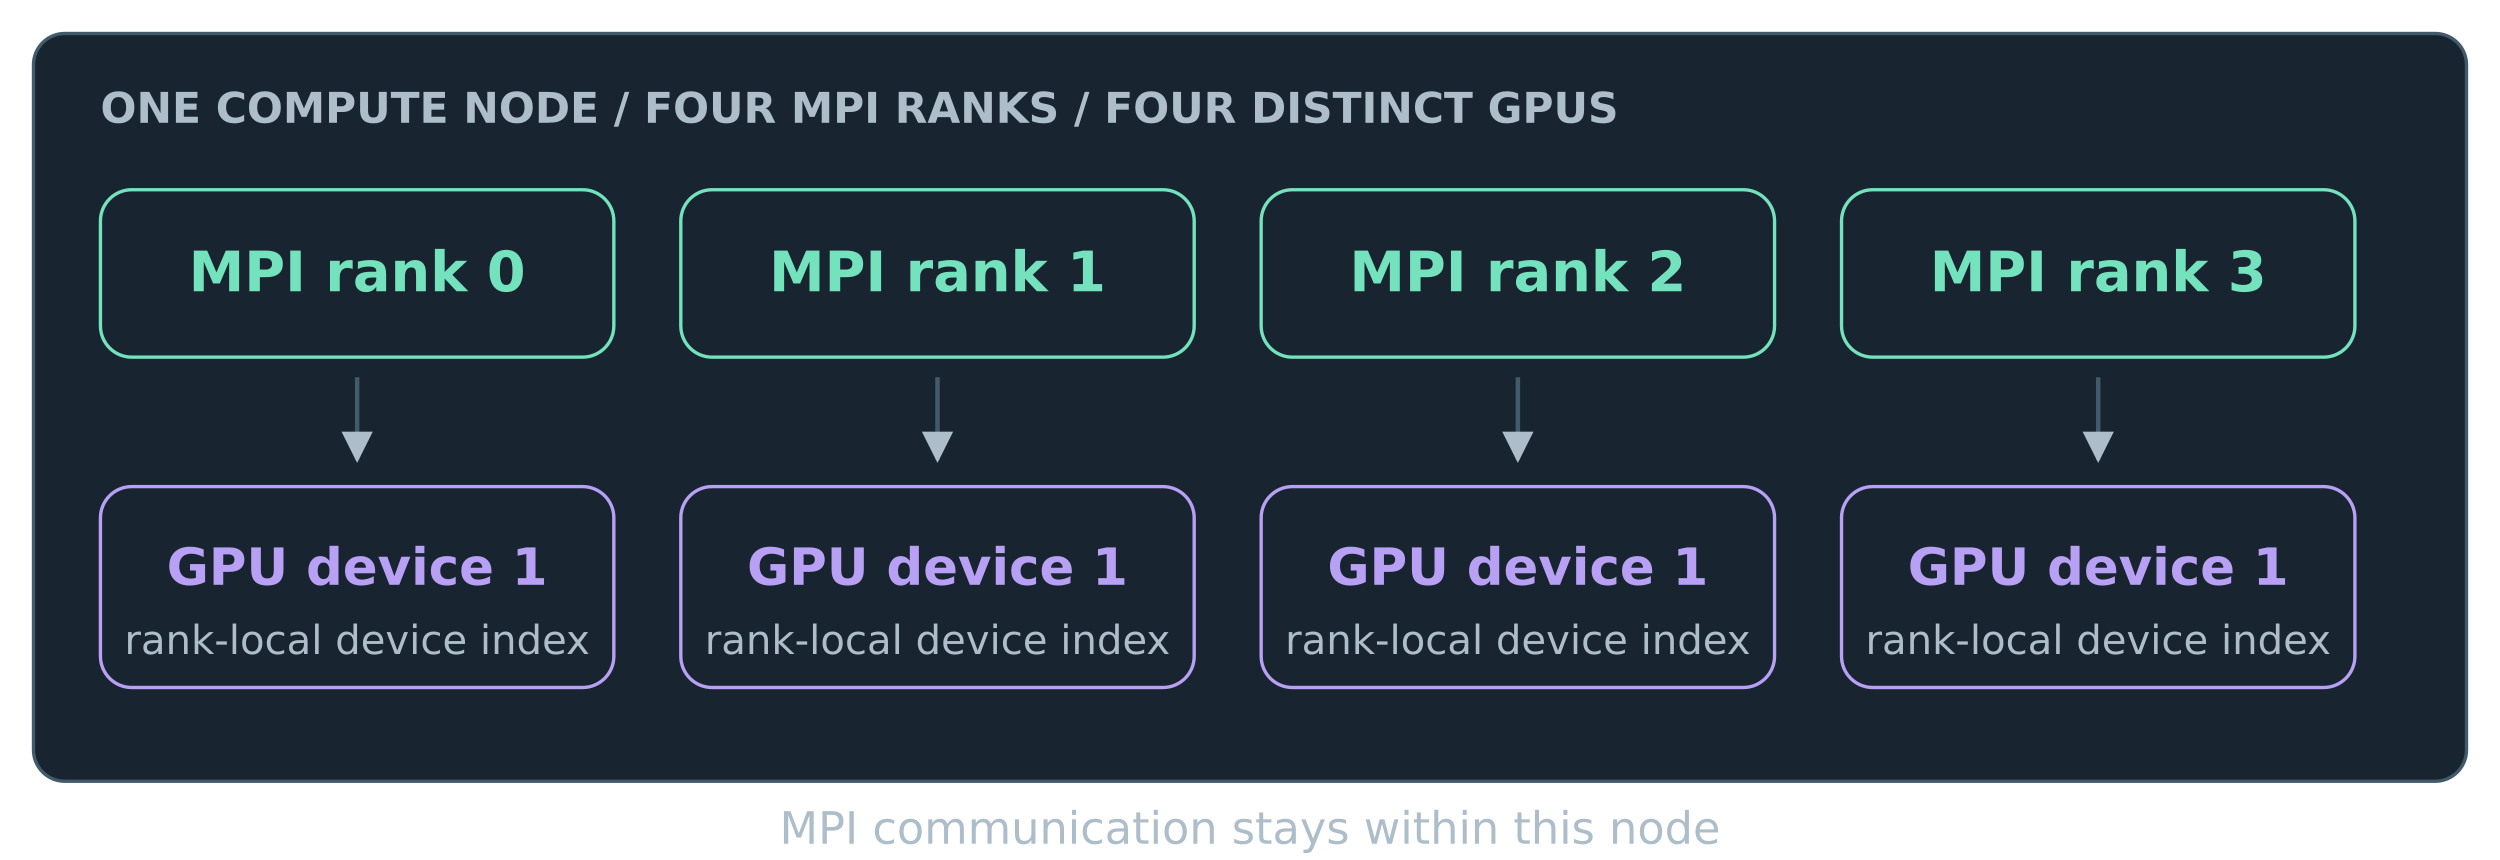
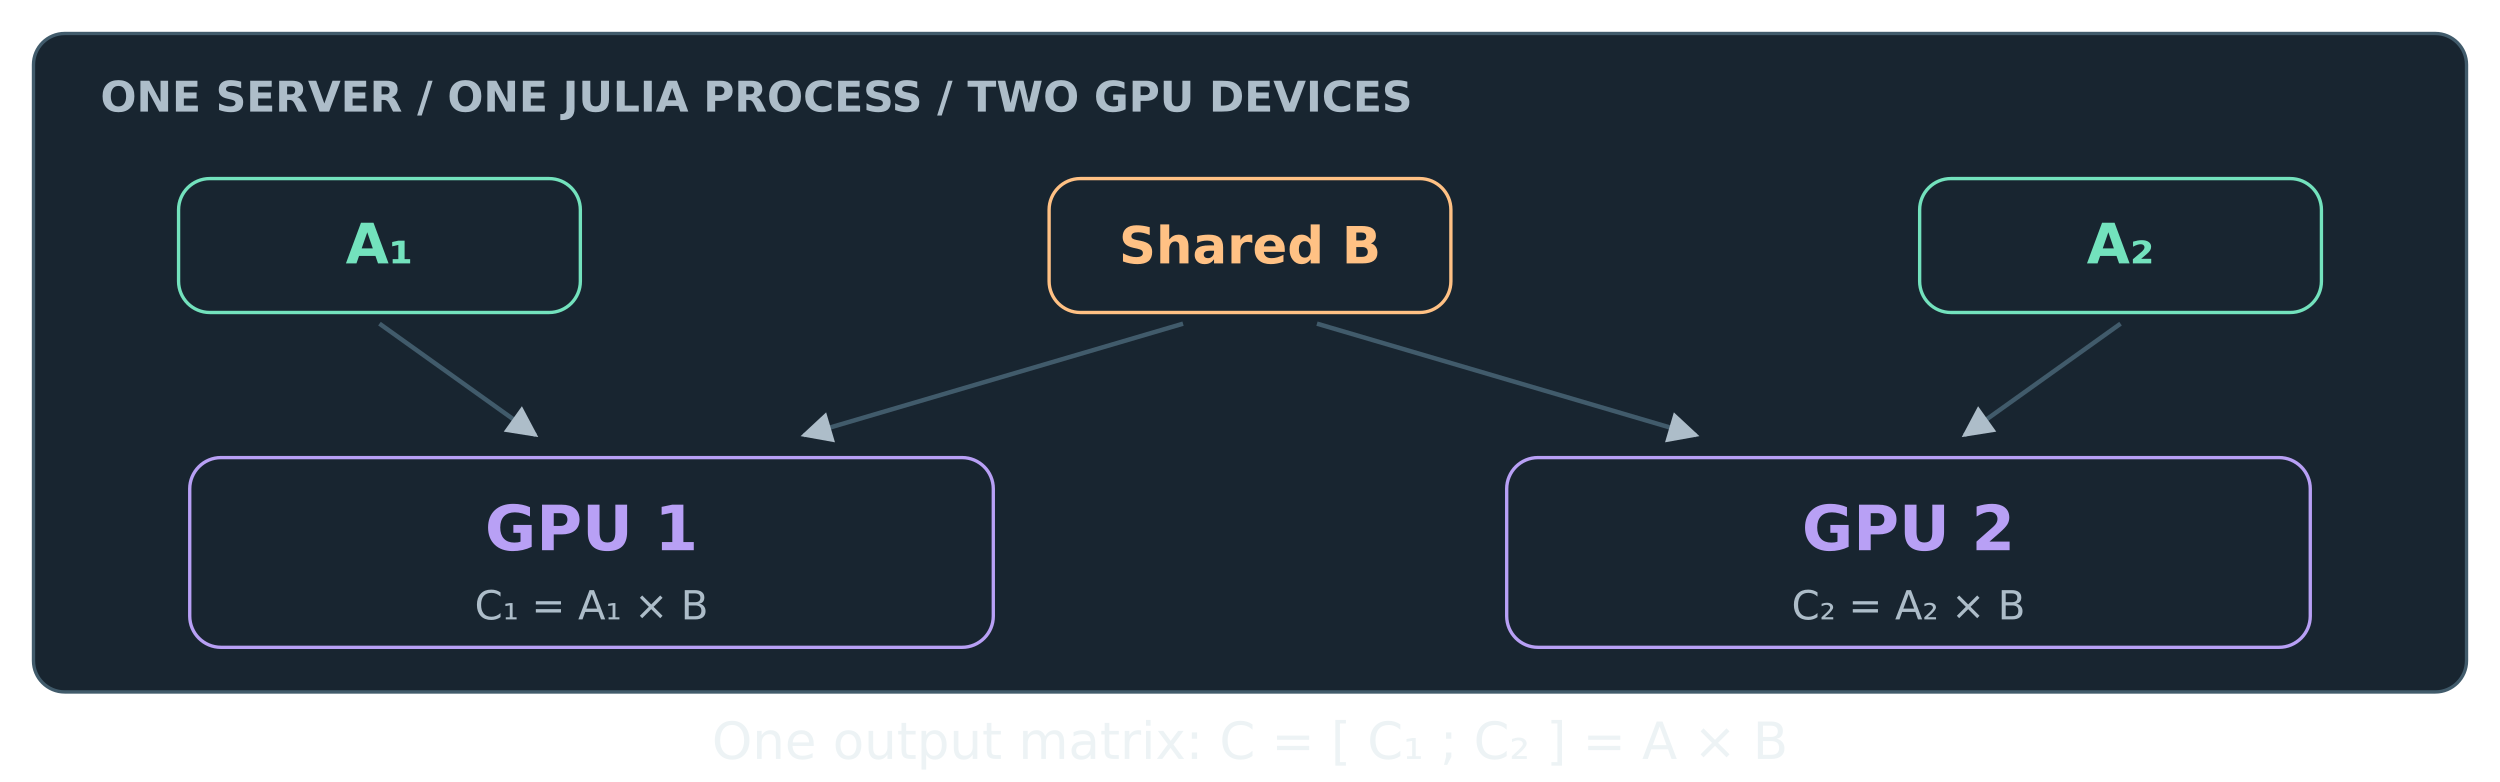
- <svg xmlns="http://www.w3.org/2000/svg" viewBox="0 0 1120 385" role="img" aria-label="Four MPI ranks on one node, each bound to a distinct GPU">
+ <svg xmlns="http://www.w3.org/2000/svg" viewBox="0 0 1120 350" role="img" aria-label="One Julia process splits one matrix product across two GPUs on one node">
  <defs>
    <marker id="arrow" viewBox="0 0 10 10" refX="9" refY="5" markerWidth="7" markerHeight="7" orient="auto-start-reverse">
      <path d="M0 0 L10 5 L0 10" fill="#adbdc9" />
    </marker>
  </defs>
-   <rect x="15" y="15" width="1090" height="335" rx="14" fill="#182530" stroke="#415b6b" stroke-width="1.5" />
-   <text x="45" y="55" fill="#adbdc9" font-size="19" font-family="DejaVu Sans, sans-serif" font-weight="600" text-anchor="start">ONE COMPUTE NODE / FOUR MPI RANKS / FOUR DISTINCT GPUS</text>
-   <rect x="45" y="85" width="230" height="75" rx="14" fill="#182530" stroke="#73e2bd" stroke-width="1.5" />
-   <text x="160.0" y="130.5" fill="#73e2bd" font-size="25" font-family="DejaVu Sans, sans-serif" font-weight="600" text-anchor="middle">MPI rank 0</text>
-   <line x1="160" y1="169" x2="160" y2="206" stroke="#415b6b" stroke-width="2" marker-end="url(#arrow)" />
-   <rect x="45" y="218" width="230" height="90" rx="14" fill="#182530" stroke="#b8a0f5" stroke-width="1.5" />
-   <text x="160.0" y="262.0" fill="#b8a0f5" font-size="23" font-family="DejaVu Sans, sans-serif" font-weight="600" text-anchor="middle">GPU device 1</text>
-   <text x="160.0" y="293.0" fill="#adbdc9" font-size="18" font-family="DejaVu Sans, sans-serif" font-weight="400" text-anchor="middle">rank-local device index</text>
-   <rect x="305" y="85" width="230" height="75" rx="14" fill="#182530" stroke="#73e2bd" stroke-width="1.5" />
-   <text x="420.0" y="130.5" fill="#73e2bd" font-size="25" font-family="DejaVu Sans, sans-serif" font-weight="600" text-anchor="middle">MPI rank 1</text>
-   <line x1="420" y1="169" x2="420" y2="206" stroke="#415b6b" stroke-width="2" marker-end="url(#arrow)" />
-   <rect x="305" y="218" width="230" height="90" rx="14" fill="#182530" stroke="#b8a0f5" stroke-width="1.5" />
-   <text x="420.0" y="262.0" fill="#b8a0f5" font-size="23" font-family="DejaVu Sans, sans-serif" font-weight="600" text-anchor="middle">GPU device 1</text>
-   <text x="420.0" y="293.0" fill="#adbdc9" font-size="18" font-family="DejaVu Sans, sans-serif" font-weight="400" text-anchor="middle">rank-local device index</text>
-   <rect x="565" y="85" width="230" height="75" rx="14" fill="#182530" stroke="#73e2bd" stroke-width="1.5" />
-   <text x="680.0" y="130.5" fill="#73e2bd" font-size="25" font-family="DejaVu Sans, sans-serif" font-weight="600" text-anchor="middle">MPI rank 2</text>
-   <line x1="680" y1="169" x2="680" y2="206" stroke="#415b6b" stroke-width="2" marker-end="url(#arrow)" />
-   <rect x="565" y="218" width="230" height="90" rx="14" fill="#182530" stroke="#b8a0f5" stroke-width="1.5" />
-   <text x="680.0" y="262.0" fill="#b8a0f5" font-size="23" font-family="DejaVu Sans, sans-serif" font-weight="600" text-anchor="middle">GPU device 1</text>
-   <text x="680.0" y="293.0" fill="#adbdc9" font-size="18" font-family="DejaVu Sans, sans-serif" font-weight="400" text-anchor="middle">rank-local device index</text>
-   <rect x="825" y="85" width="230" height="75" rx="14" fill="#182530" stroke="#73e2bd" stroke-width="1.5" />
-   <text x="940.0" y="130.5" fill="#73e2bd" font-size="25" font-family="DejaVu Sans, sans-serif" font-weight="600" text-anchor="middle">MPI rank 3</text>
-   <line x1="940" y1="169" x2="940" y2="206" stroke="#415b6b" stroke-width="2" marker-end="url(#arrow)" />
-   <rect x="825" y="218" width="230" height="90" rx="14" fill="#182530" stroke="#b8a0f5" stroke-width="1.5" />
-   <text x="940.0" y="262.0" fill="#b8a0f5" font-size="23" font-family="DejaVu Sans, sans-serif" font-weight="600" text-anchor="middle">GPU device 1</text>
-   <text x="940.0" y="293.0" fill="#adbdc9" font-size="18" font-family="DejaVu Sans, sans-serif" font-weight="400" text-anchor="middle">rank-local device index</text>
-   <text x="560" y="378" fill="#adbdc9" font-size="20" font-family="DejaVu Sans, sans-serif" font-weight="400" text-anchor="middle">MPI communication stays within this node</text>
+   <rect x="15" y="15" width="1090" height="295" rx="14" fill="#182530" stroke="#415b6b" stroke-width="1.5" />
+   <text x="45" y="50" fill="#adbdc9" font-size="19" font-family="DejaVu Sans, sans-serif" font-weight="600" text-anchor="start">ONE SERVER / ONE JULIA PROCESS / TWO GPU DEVICES</text>
+   <rect x="80" y="80" width="180" height="60" rx="14" fill="#182530" stroke="#73e2bd" stroke-width="1.5" />
+   <text x="170.0" y="118.0" fill="#73e2bd" font-size="25" font-family="DejaVu Sans, sans-serif" font-weight="600" text-anchor="middle">A₁</text>
+   <rect x="470" y="80" width="180" height="60" rx="14" fill="#182530" stroke="#ffc184" stroke-width="1.5" />
+   <text x="560.0" y="118.0" fill="#ffc184" font-size="23" font-family="DejaVu Sans, sans-serif" font-weight="600" text-anchor="middle">Shared B</text>
+   <rect x="860" y="80" width="180" height="60" rx="14" fill="#182530" stroke="#73e2bd" stroke-width="1.5" />
+   <text x="950.0" y="118.0" fill="#73e2bd" font-size="25" font-family="DejaVu Sans, sans-serif" font-weight="600" text-anchor="middle">A₂</text>
+   <line x1="170" y1="145" x2="240" y2="195" stroke="#415b6b" stroke-width="2" marker-end="url(#arrow)" />
+   <line x1="950" y1="145" x2="880" y2="195" stroke="#415b6b" stroke-width="2" marker-end="url(#arrow)" />
+   <line x1="530" y1="145" x2="360" y2="195" stroke="#415b6b" stroke-width="2" marker-end="url(#arrow)" />
+   <line x1="590" y1="145" x2="760" y2="195" stroke="#415b6b" stroke-width="2" marker-end="url(#arrow)" />
+   <rect x="85" y="205" width="360" height="85" rx="14" fill="#182530" stroke="#b8a0f5" stroke-width="1.5" />
+   <text x="265.0" y="246.5" fill="#b8a0f5" font-size="28" font-family="DejaVu Sans, sans-serif" font-weight="600" text-anchor="middle">GPU 1</text>
+   <text x="265.0" y="277.5" fill="#adbdc9" font-size="18" font-family="DejaVu Sans, sans-serif" font-weight="400" text-anchor="middle">C₁ = A₁ × B</text>
+   <rect x="675" y="205" width="360" height="85" rx="14" fill="#182530" stroke="#b8a0f5" stroke-width="1.5" />
+   <text x="855.0" y="246.5" fill="#b8a0f5" font-size="28" font-family="DejaVu Sans, sans-serif" font-weight="600" text-anchor="middle">GPU 2</text>
+   <text x="855.0" y="277.5" fill="#adbdc9" font-size="18" font-family="DejaVu Sans, sans-serif" font-weight="400" text-anchor="middle">C₂ = A₂ × B</text>
+   <text x="560" y="340" fill="#edf3f5" font-size="23" font-family="DejaVu Sans, sans-serif" font-weight="400" text-anchor="middle">One output matrix: C = [ C₁ ; C₂ ] = A × B</text>
</svg>
